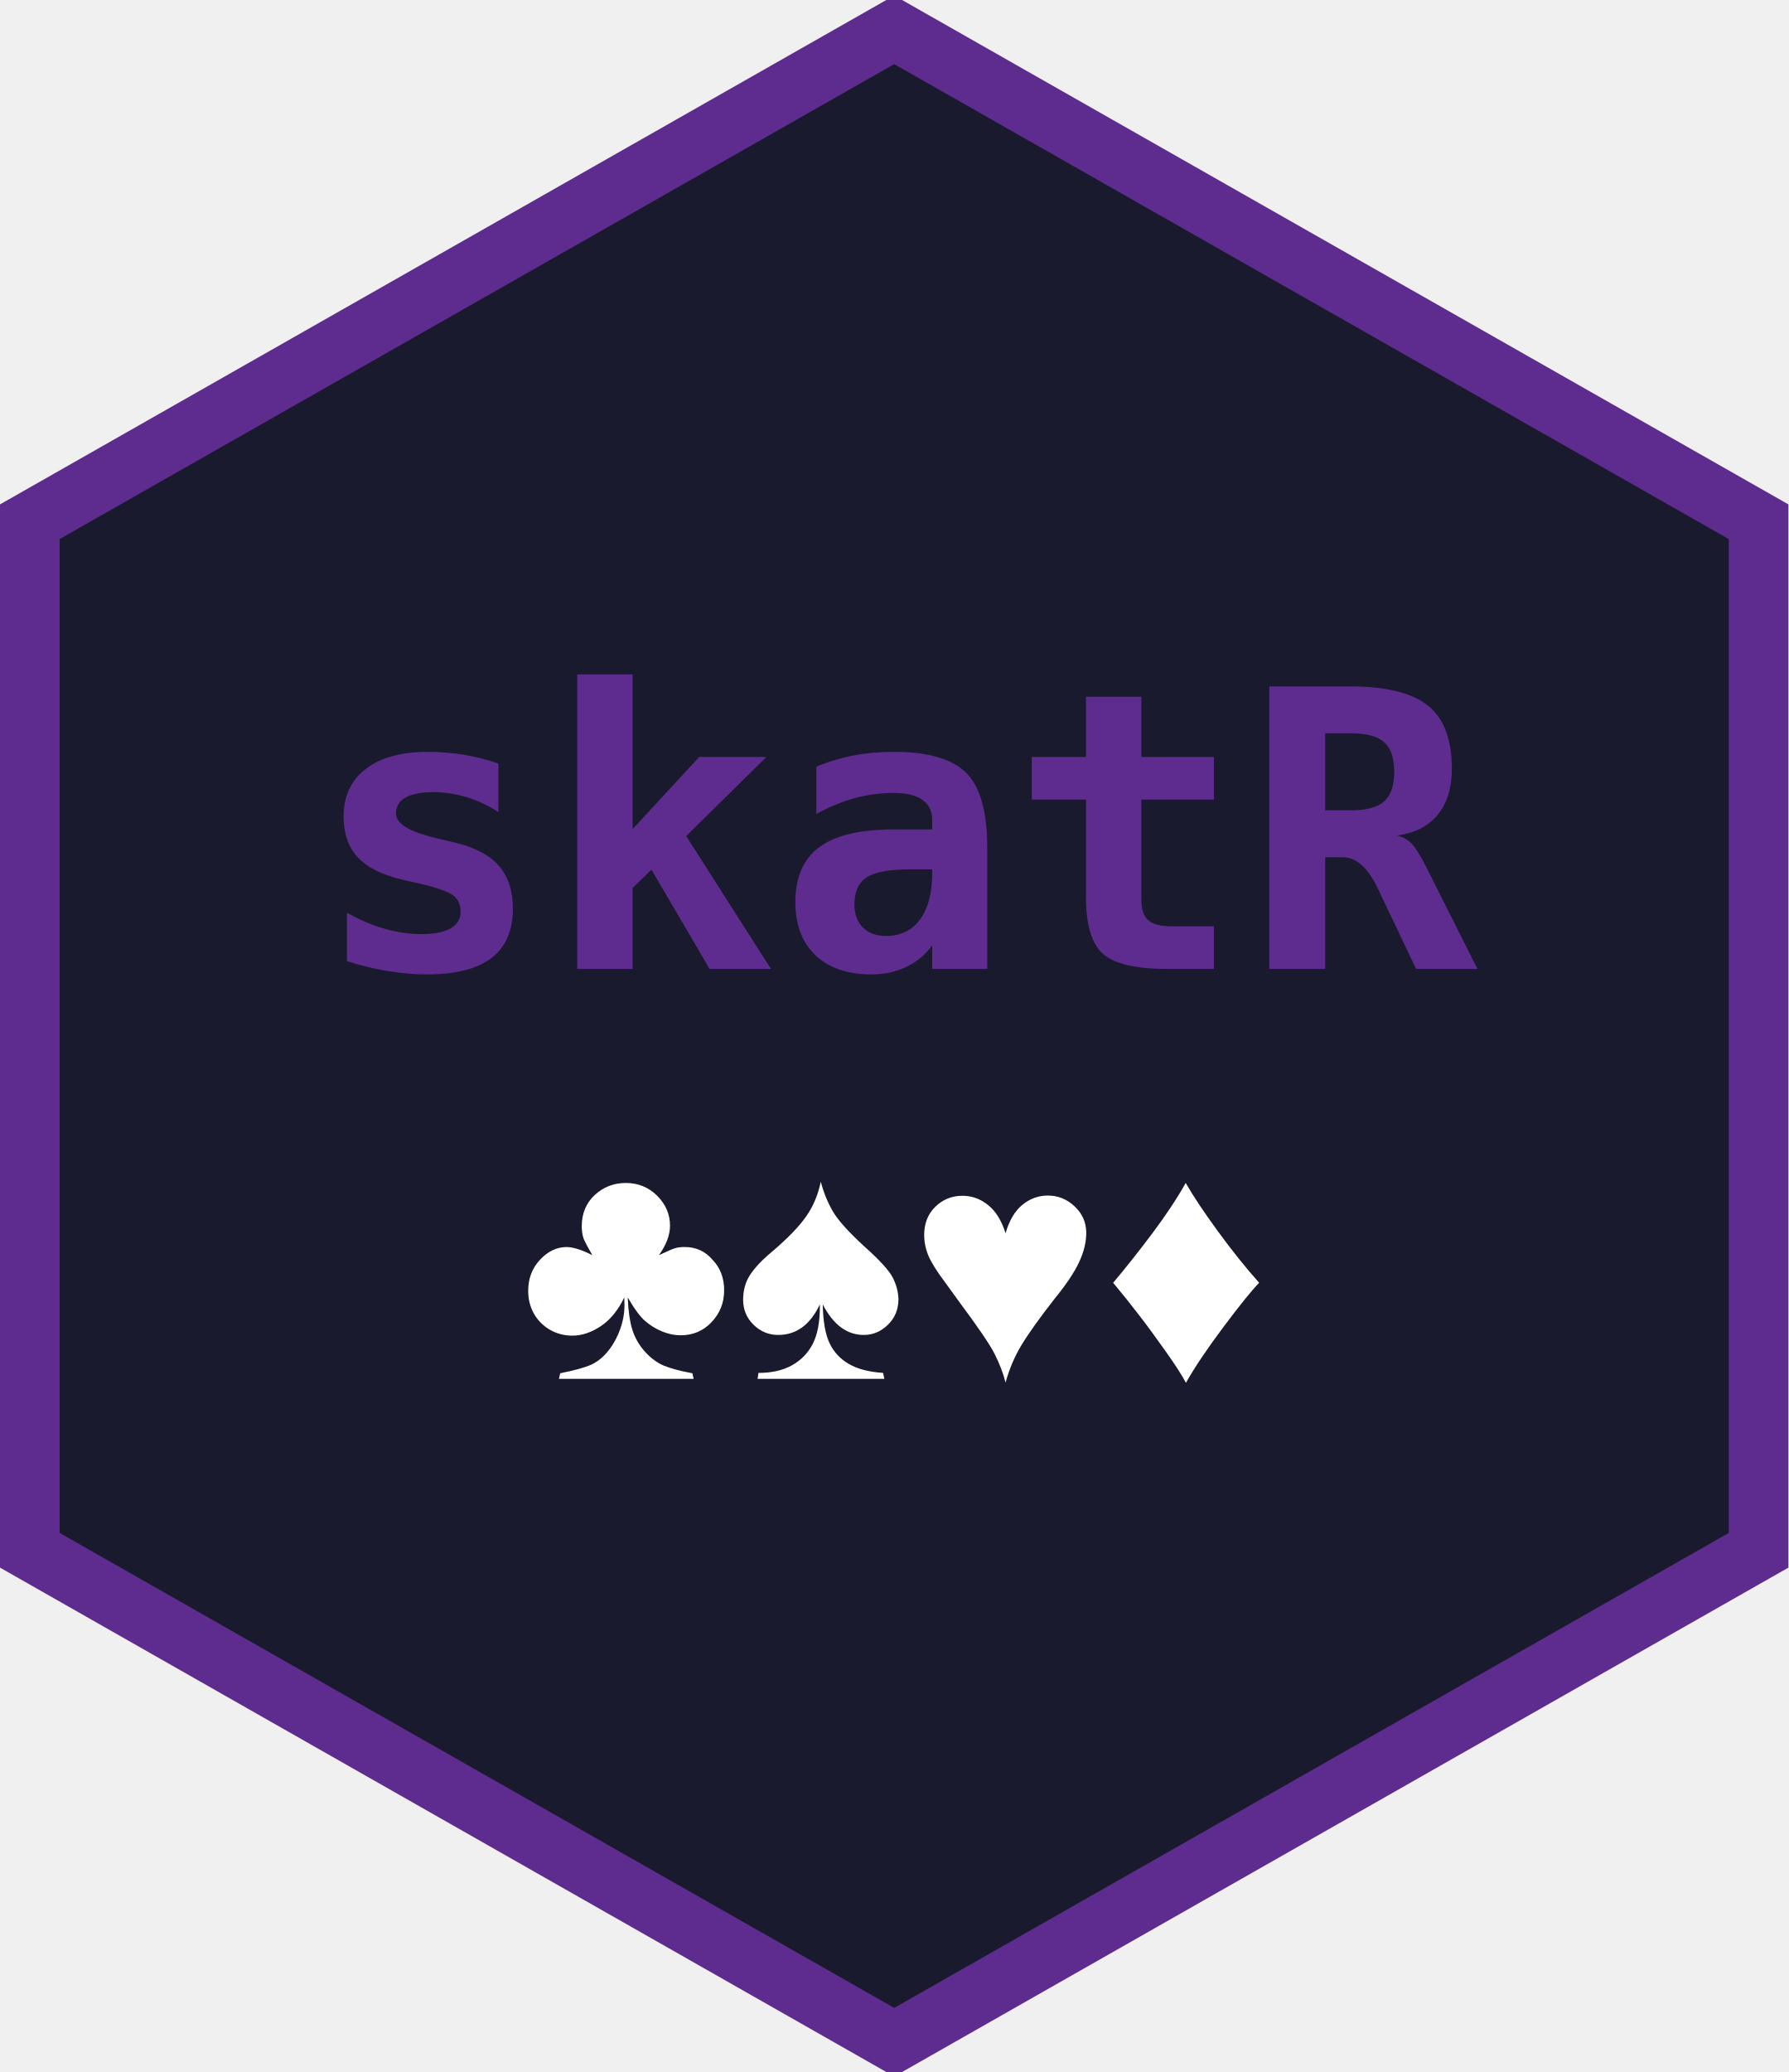
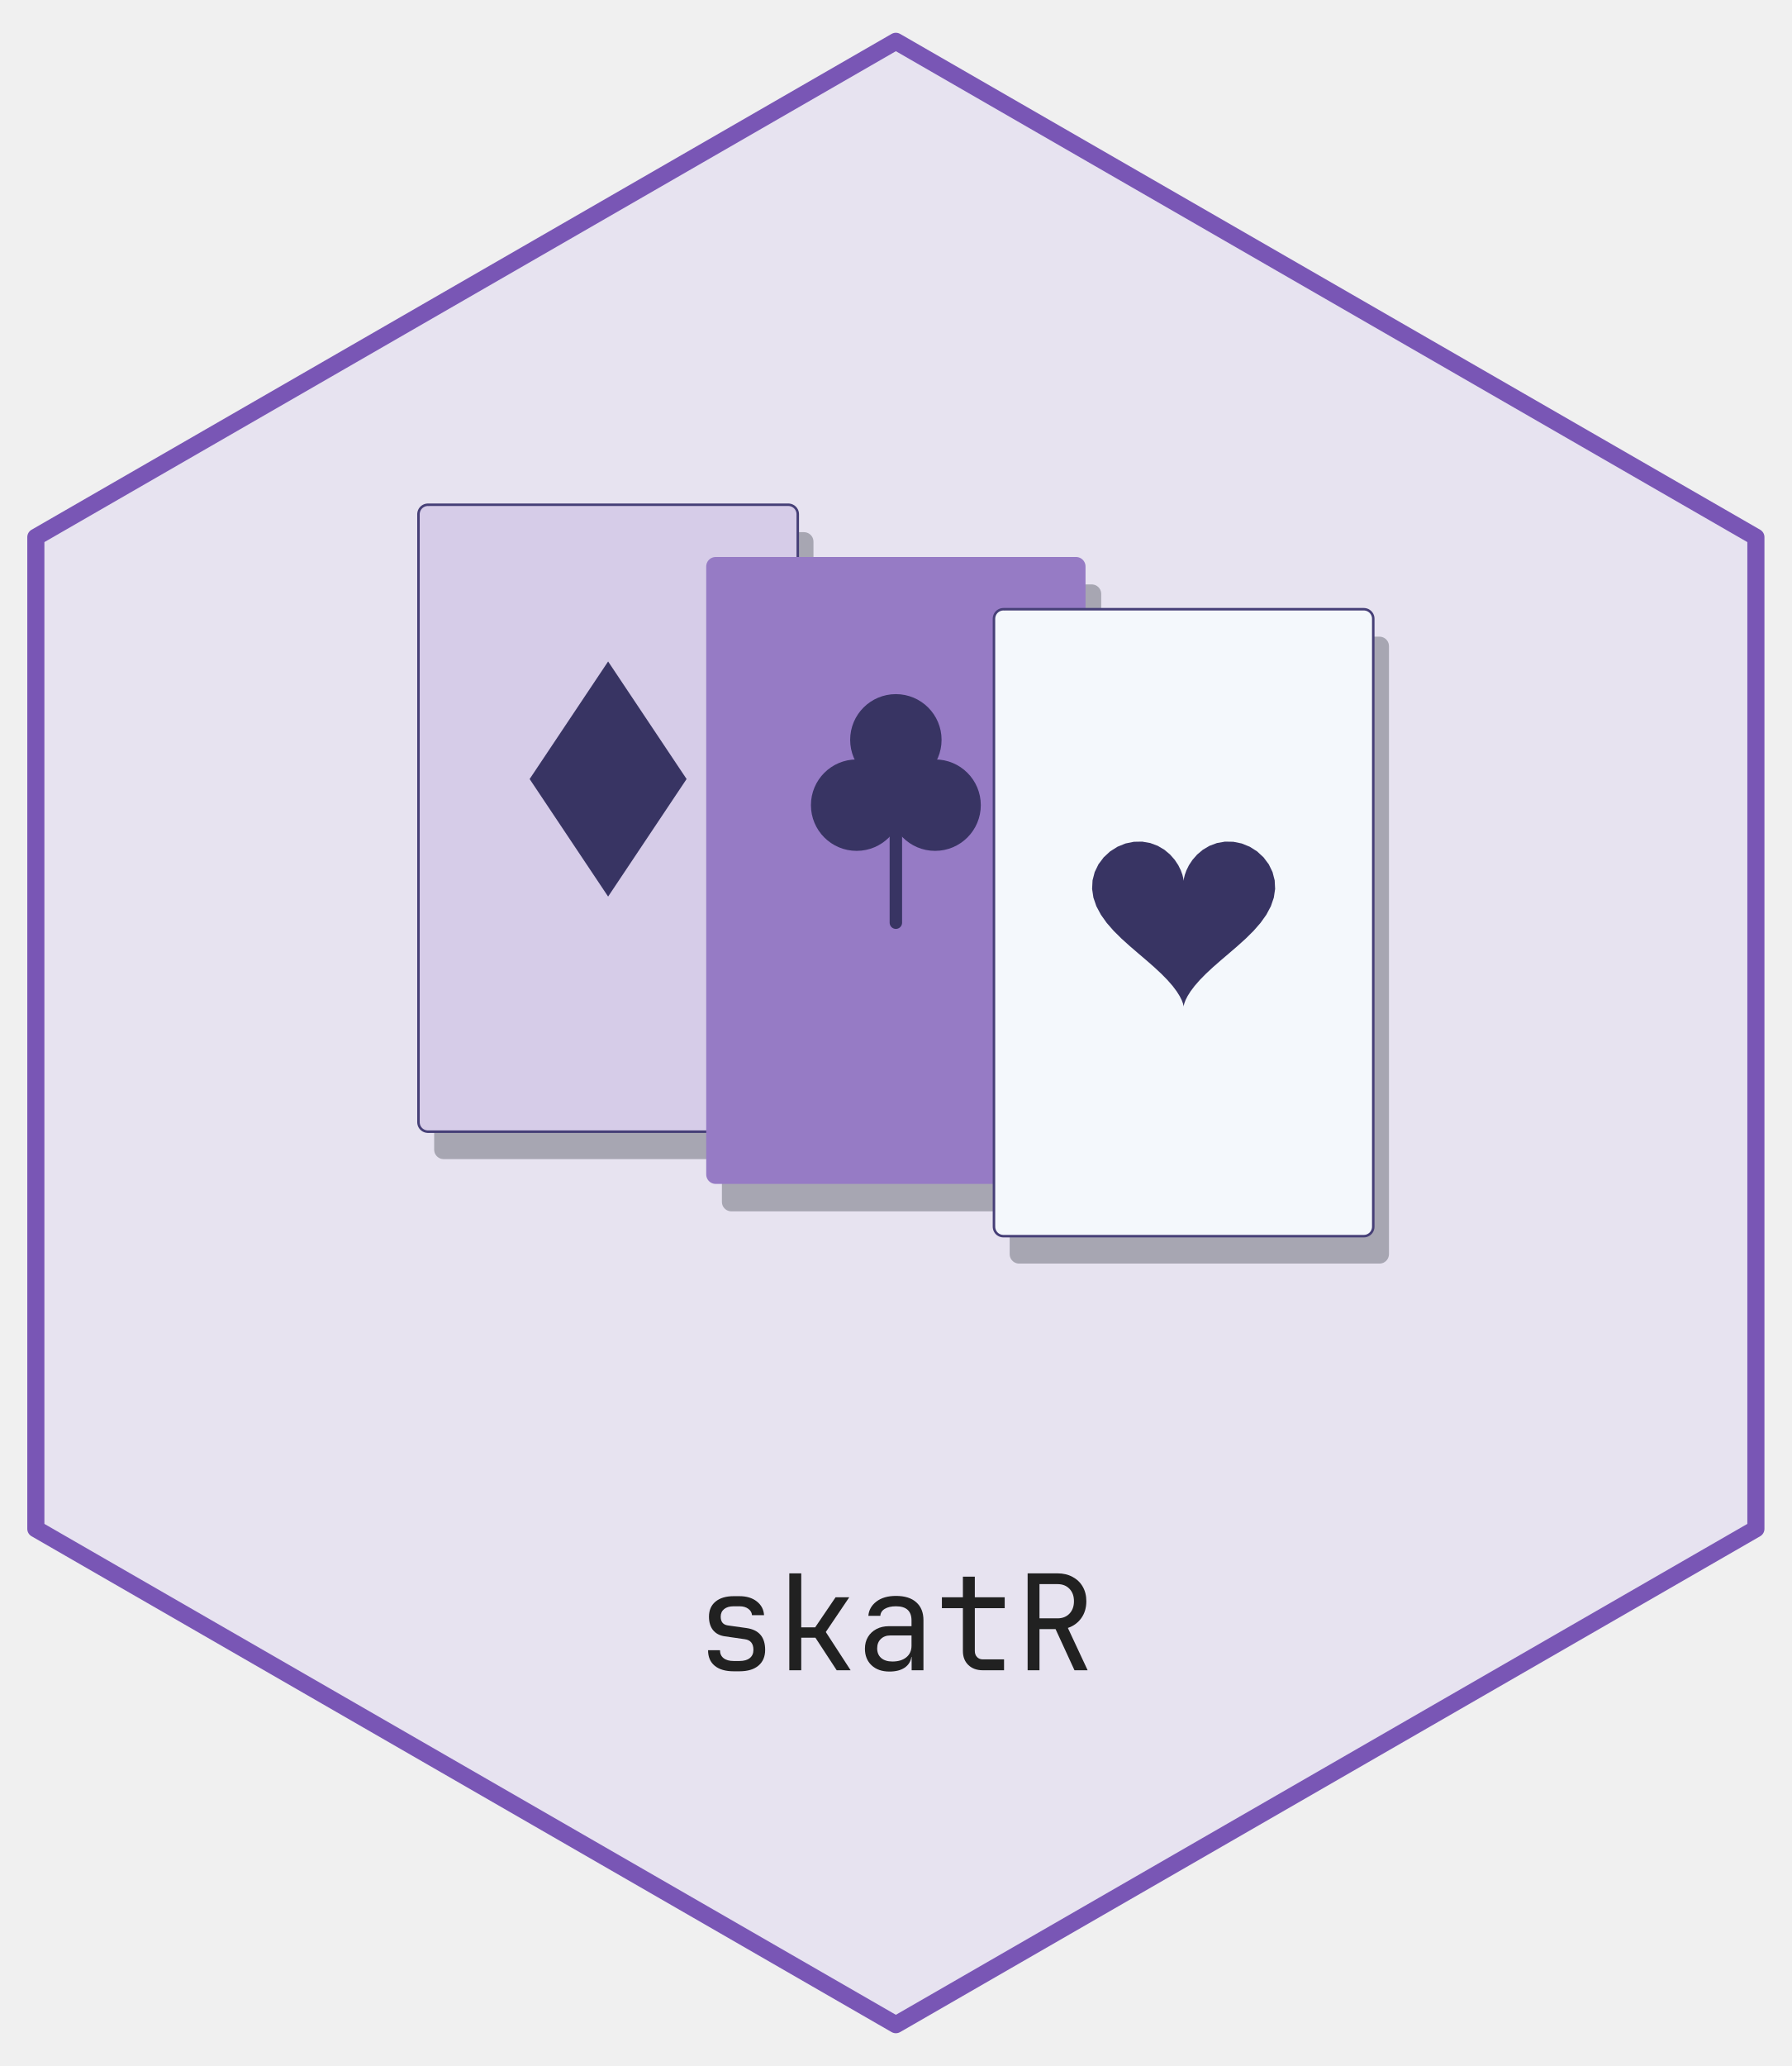
- <svg xmlns="http://www.w3.org/2000/svg" width="240" height="278" viewBox="0 0 240 278">
-   <polygon points="120,4 236,70 236,208 120,274 4,208 4,70" fill="#1a1a2e" stroke="#5E2C8E" stroke-width="8" />
-   <text x="120" y="130" font-family="JetBrains Mono, monospace" font-size="52" fill="#5E2C8E" text-anchor="middle" font-weight="bold">skatR</text>
-   <text x="120" y="185" font-size="44" text-anchor="middle" fill="#ffffff">♣♠♥♦</text>
+ <svg xmlns="http://www.w3.org/2000/svg" xmlns:xlink="http://www.w3.org/1999/xlink" width="432pt" height="498pt" viewBox="0 0 432 498">
+   <defs>
+     <g>
+       <g id="glyph-0-0">
+         <path d="M 8.891 0.25 C 6.93 0.25 5.41 -0.191 4.328 -1.078 C 3.254 -1.961 2.719 -3.211 2.719 -4.828 L 5.594 -4.828 C 5.594 -4.016 5.879 -3.379 6.453 -2.922 C 7.035 -2.461 7.848 -2.234 8.891 -2.234 L 10.297 -2.234 C 11.367 -2.234 12.195 -2.469 12.781 -2.938 C 13.363 -3.406 13.656 -4.066 13.656 -4.922 C 13.656 -6.441 12.961 -7.297 11.578 -7.484 L 6.719 -8.188 C 5.52 -8.363 4.586 -8.859 3.922 -9.672 C 3.266 -10.492 2.938 -11.578 2.938 -12.922 C 2.938 -14.461 3.461 -15.672 4.516 -16.547 C 5.578 -17.422 7.035 -17.859 8.891 -17.859 L 10.297 -17.859 C 12.004 -17.859 13.395 -17.438 14.469 -16.594 C 15.551 -15.75 16.133 -14.645 16.219 -13.281 L 13.312 -13.281 C 13.27 -13.895 12.973 -14.406 12.422 -14.812 C 11.879 -15.219 11.172 -15.422 10.297 -15.422 L 8.891 -15.422 C 7.91 -15.422 7.145 -15.195 6.594 -14.75 C 6.039 -14.301 5.766 -13.691 5.766 -12.922 C 5.766 -11.691 6.328 -10.988 7.453 -10.812 L 12 -10.172 C 14.988 -9.742 16.484 -7.992 16.484 -4.922 C 16.484 -3.285 15.941 -2.016 14.859 -1.109 C 13.785 -0.203 12.266 0.25 10.297 0.25 Z M 8.891 0.25 " />
+       </g>
+       <g id="glyph-0-1">
+         <path d="M 3.109 0 L 3.109 -23.359 L 5.984 -23.359 L 5.984 -10.344 L 9.344 -10.344 L 14.266 -17.594 L 17.562 -17.594 L 11.906 -9.219 L 17.891 0 L 14.531 0 L 9.406 -7.844 L 5.984 -7.844 L 5.984 0 Z M 3.109 0 " />
+       </g>
+       <g id="glyph-0-2">
+         <path d="M 8.062 0.312 C 6.25 0.312 4.805 -0.191 3.734 -1.203 C 2.672 -2.211 2.141 -3.539 2.141 -5.188 C 2.141 -6.27 2.383 -7.219 2.875 -8.031 C 3.363 -8.844 4.047 -9.477 4.922 -9.938 C 5.797 -10.395 6.801 -10.625 7.938 -10.625 L 13.375 -10.625 L 13.375 -12 C 13.375 -14.281 12.125 -15.422 9.625 -15.422 C 8.52 -15.422 7.625 -15.219 6.938 -14.812 C 6.258 -14.406 5.898 -13.844 5.859 -13.125 L 2.969 -13.125 C 3.082 -14.508 3.727 -15.656 4.906 -16.562 C 6.094 -17.469 7.664 -17.922 9.625 -17.922 C 11.758 -17.922 13.395 -17.406 14.531 -16.375 C 15.676 -15.352 16.25 -13.926 16.25 -12.094 L 16.25 0 L 13.406 0 L 13.406 -3.203 L 13.344 -3.203 C 13.176 -2.109 12.633 -1.25 11.719 -0.625 C 10.801 0 9.582 0.312 8.062 0.312 Z M 8.766 -2.109 C 10.172 -2.109 11.289 -2.445 12.125 -3.125 C 12.957 -3.812 13.375 -4.742 13.375 -5.922 L 13.375 -8.391 L 8.25 -8.391 C 7.312 -8.391 6.551 -8.102 5.969 -7.531 C 5.383 -6.969 5.094 -6.219 5.094 -5.281 C 5.094 -4.301 5.414 -3.523 6.062 -2.953 C 6.719 -2.391 7.617 -2.109 8.766 -2.109 Z M 8.766 -2.109 " />
+       </g>
+       <g id="glyph-0-3">
+         <path d="M 11.359 0 C 9.91 0 8.75 -0.422 7.875 -1.266 C 7 -2.109 6.562 -3.234 6.562 -4.641 L 6.562 -14.969 L 1.5 -14.969 L 1.5 -17.594 L 6.562 -17.594 L 6.562 -22.562 L 9.438 -22.562 L 9.438 -17.594 L 16.641 -17.594 L 16.641 -14.969 L 9.438 -14.969 L 9.438 -4.641 C 9.438 -4.047 9.613 -3.562 9.969 -3.188 C 10.32 -2.812 10.785 -2.625 11.359 -2.625 L 16.484 -2.625 L 16.484 0 Z M 11.359 0 " />
+       </g>
+       <g id="glyph-0-4">
+         <path d="M 2.969 0 L 2.969 -23.359 L 10.172 -23.359 C 11.555 -23.359 12.77 -23.07 13.812 -22.5 C 14.863 -21.938 15.676 -21.156 16.25 -20.156 C 16.832 -19.156 17.125 -17.984 17.125 -16.641 C 17.125 -15.055 16.719 -13.695 15.906 -12.562 C 15.094 -11.438 14.016 -10.648 12.672 -10.203 L 17.438 0 L 14.266 0 L 9.703 -9.922 L 5.828 -9.922 L 5.828 0 Z M 5.828 -12.516 L 10.172 -12.516 C 11.367 -12.516 12.328 -12.891 13.047 -13.641 C 13.773 -14.398 14.141 -15.398 14.141 -16.641 C 14.141 -17.898 13.773 -18.898 13.047 -19.641 C 12.328 -20.391 11.367 -20.766 10.172 -20.766 L 5.828 -20.766 Z M 5.828 -12.516 " />
+       </g>
+     </g>
+   </defs>
+   <path fill-rule="nonzero" fill="rgb(90.588%, 89.02%, 94.118%)" fill-opacity="1" stroke-width="4.125" stroke-linecap="round" stroke-linejoin="round" stroke="rgb(47.451%, 33.725%, 70.98%)" stroke-opacity="1" stroke-miterlimit="10" d="M 216 9.961 L 423.359 129.48 L 423.359 368.52 L 216 488.039 L 8.641 368.52 L 8.641 129.48 Z M 216 9.961 " />
+   <path fill-rule="nonzero" fill="rgb(1.176%, 3.922%, 7.059%)" fill-opacity="0.278" d="M 106.965 279.398 L 193.848 279.398 L 193.754 279.395 L 194.121 279.379 L 194.48 279.305 L 194.824 279.176 L 195.145 278.992 L 195.43 278.758 L 195.672 278.484 L 195.871 278.172 L 196.016 277.836 L 196.102 277.477 L 196.133 277.109 L 196.133 130.562 L 196.102 130.195 L 196.016 129.84 L 195.871 129.5 L 195.672 129.188 L 195.43 128.914 L 195.145 128.68 L 194.824 128.496 L 194.48 128.367 L 194.121 128.293 L 193.848 128.277 L 106.965 128.277 L 107.238 128.293 L 106.871 128.277 L 106.508 128.324 L 106.152 128.426 L 105.82 128.582 L 105.52 128.793 L 105.254 129.047 L 105.031 129.34 L 104.859 129.668 L 104.746 130.016 L 104.684 130.379 L 104.68 130.562 L 104.68 277.109 L 104.684 276.926 L 104.684 277.293 L 104.746 277.656 L 104.859 278.008 L 105.031 278.332 L 105.254 278.625 L 105.52 278.883 L 105.82 279.09 L 106.152 279.25 L 106.508 279.352 L 106.871 279.395 Z M 106.965 279.398 " />
+   <path fill-rule="nonzero" fill="rgb(83.922%, 80%, 90.98%)" fill-opacity="1" stroke-width="0.6" stroke-linecap="round" stroke-linejoin="round" stroke="rgb(27.451%, 24.706%, 46.667%)" stroke-opacity="1" stroke-miterlimit="10" d="M 103.18 272.785 L 190.062 272.785 L 189.969 272.785 L 190.336 272.77 L 190.699 272.695 L 191.043 272.566 L 191.359 272.379 L 191.645 272.148 L 191.891 271.871 L 192.086 271.562 L 192.23 271.223 L 192.32 270.867 L 192.348 270.5 L 192.348 123.949 L 192.32 123.586 L 192.23 123.227 L 192.086 122.887 L 191.891 122.578 L 191.645 122.301 L 191.359 122.07 L 191.043 121.887 L 190.699 121.754 L 190.336 121.68 L 190.062 121.664 L 103.18 121.664 L 103.457 121.68 L 103.09 121.668 L 102.723 121.711 L 102.371 121.812 L 102.035 121.973 L 101.734 122.18 L 101.469 122.434 L 101.246 122.73 L 101.078 123.055 L 100.961 123.402 L 100.902 123.766 L 100.895 123.949 L 100.895 270.5 L 100.902 270.316 L 100.902 270.684 L 100.961 271.047 L 101.078 271.395 L 101.246 271.723 L 101.469 272.016 L 101.734 272.27 L 102.035 272.48 L 102.371 272.637 L 102.723 272.738 L 103.09 272.785 Z M 103.18 272.785 " />
+   <path fill-rule="nonzero" fill="rgb(1.176%, 3.922%, 7.059%)" fill-opacity="0.278" d="M 176.344 291.992 L 263.227 291.992 L 263.133 291.988 L 263.5 291.973 L 263.859 291.898 L 264.207 291.77 L 264.523 291.586 L 264.809 291.352 L 265.055 291.078 L 265.25 290.766 L 265.395 290.43 L 265.48 290.07 L 265.512 289.703 L 265.512 143.156 L 265.48 142.789 L 265.395 142.434 L 265.25 142.094 L 265.055 141.781 L 264.809 141.508 L 264.523 141.273 L 264.207 141.09 L 263.859 140.961 L 263.5 140.887 L 263.227 140.871 L 176.344 140.871 L 176.617 140.887 L 176.25 140.871 L 175.887 140.914 L 175.531 141.02 L 175.199 141.176 L 174.898 141.387 L 174.633 141.641 L 174.41 141.934 L 174.238 142.258 L 174.125 142.609 L 174.066 142.973 L 174.059 143.156 L 174.059 289.703 L 174.066 289.52 L 174.066 289.887 L 174.125 290.25 L 174.238 290.602 L 174.41 290.926 L 174.633 291.219 L 174.898 291.477 L 175.199 291.684 L 175.531 291.84 L 175.887 291.945 L 176.25 291.988 Z M 176.344 291.992 " />
+   <path fill-rule="nonzero" fill="rgb(58.824%, 48.235%, 77.255%)" fill-opacity="1" d="M 172.559 285.379 L 259.441 285.379 L 259.348 285.375 L 259.715 285.363 L 260.078 285.289 L 260.422 285.156 L 260.738 284.973 L 261.023 284.742 L 261.27 284.465 L 261.465 284.156 L 261.609 283.816 L 261.699 283.461 L 261.727 283.094 L 261.727 136.543 L 261.699 136.176 L 261.609 135.82 L 261.465 135.48 L 261.27 135.172 L 261.023 134.895 L 260.738 134.664 L 260.422 134.48 L 260.078 134.348 L 259.715 134.273 L 259.441 134.258 L 172.559 134.258 L 172.836 134.273 L 172.469 134.262 L 172.102 134.305 L 171.75 134.406 L 171.414 134.562 L 171.113 134.773 L 170.848 135.027 L 170.625 135.324 L 170.457 135.648 L 170.34 135.996 L 170.281 136.359 L 170.273 136.543 L 170.273 283.094 L 170.281 282.91 L 170.281 283.277 L 170.34 283.641 L 170.457 283.988 L 170.625 284.312 L 170.848 284.609 L 171.113 284.863 L 171.414 285.074 L 171.75 285.23 L 172.102 285.332 L 172.469 285.375 Z M 172.559 285.379 " />
+   <path fill-rule="nonzero" fill="rgb(1.176%, 3.922%, 7.059%)" fill-opacity="0.278" d="M 245.723 304.582 L 332.605 304.582 L 332.512 304.582 L 332.879 304.566 L 333.242 304.492 L 333.586 304.363 L 333.902 304.18 L 334.188 303.945 L 334.434 303.672 L 334.629 303.359 L 334.773 303.02 L 334.859 302.664 L 334.891 302.297 L 334.891 155.75 L 334.859 155.383 L 334.773 155.023 L 334.629 154.688 L 334.434 154.375 L 334.188 154.102 L 333.902 153.867 L 333.586 153.684 L 333.242 153.555 L 332.879 153.48 L 332.605 153.465 L 245.723 153.465 L 246 153.48 L 245.629 153.465 L 245.266 153.508 L 244.91 153.613 L 244.578 153.77 L 244.277 153.977 L 244.012 154.234 L 243.789 154.527 L 243.621 154.852 L 243.504 155.203 L 243.445 155.566 L 243.438 155.75 L 243.438 302.297 L 243.445 302.113 L 243.445 302.48 L 243.504 302.844 L 243.621 303.195 L 243.789 303.52 L 244.012 303.812 L 244.277 304.066 L 244.578 304.277 L 244.91 304.434 L 245.266 304.539 L 245.629 304.582 Z M 245.723 304.582 " />
+   <path fill-rule="nonzero" fill="rgb(95.686%, 97.255%, 98.824%)" fill-opacity="1" stroke-width="0.6" stroke-linecap="round" stroke-linejoin="round" stroke="rgb(27.451%, 24.706%, 46.667%)" stroke-opacity="1" stroke-miterlimit="10" d="M 241.938 297.973 L 328.82 297.973 L 328.727 297.969 L 329.094 297.957 L 329.457 297.883 L 329.801 297.75 L 330.117 297.566 L 330.402 297.336 L 330.648 297.059 L 330.844 296.75 L 330.988 296.41 L 331.078 296.051 L 331.105 295.688 L 331.105 149.137 L 331.078 148.77 L 330.988 148.414 L 330.844 148.074 L 330.648 147.766 L 330.402 147.488 L 330.117 147.258 L 329.801 147.07 L 329.457 146.941 L 329.094 146.867 L 328.82 146.852 L 241.938 146.852 L 242.215 146.867 L 241.848 146.852 L 241.48 146.898 L 241.129 147 L 240.797 147.156 L 240.492 147.367 L 240.227 147.621 L 240.008 147.914 L 239.836 148.242 L 239.719 148.59 L 239.66 148.953 L 239.652 149.137 L 239.652 295.688 L 239.66 295.5 L 239.66 295.871 L 239.719 296.234 L 239.836 296.582 L 240.008 296.906 L 240.227 297.203 L 240.492 297.457 L 240.797 297.664 L 241.129 297.824 L 241.48 297.926 L 241.848 297.969 Z M 241.938 297.973 " />
+   <path fill-rule="nonzero" fill="rgb(21.961%, 20.392%, 38.824%)" fill-opacity="1" d="M 146.621 159.445 L 165.543 187.781 L 146.621 216.113 L 127.699 187.781 Z M 146.621 159.445 " />
+   <path fill-rule="nonzero" fill="rgb(21.961%, 20.392%, 38.824%)" fill-opacity="1" d="M 217.559 194.078 C 217.559 200.164 212.625 205.098 206.539 205.098 C 200.453 205.098 195.52 200.164 195.52 194.078 C 195.52 187.992 200.453 183.059 206.539 183.059 C 212.625 183.059 217.559 187.992 217.559 194.078 " />
+   <path fill-rule="nonzero" fill="rgb(21.961%, 20.392%, 38.824%)" fill-opacity="1" d="M 236.48 194.078 C 236.48 200.164 231.547 205.098 225.461 205.098 C 219.375 205.098 214.441 200.164 214.441 194.078 C 214.441 187.992 219.375 183.059 225.461 183.059 C 231.547 183.059 236.48 187.992 236.48 194.078 " />
+   <path fill-rule="nonzero" fill="rgb(21.961%, 20.392%, 38.824%)" fill-opacity="1" d="M 227.02 178.336 C 227.02 184.422 222.086 189.355 216 189.355 C 209.914 189.355 204.98 184.422 204.98 178.336 C 204.98 172.25 209.914 167.316 216 167.316 C 222.086 167.316 227.02 172.25 227.02 178.336 " />
+   <path fill="none" stroke-width="3" stroke-linecap="round" stroke-linejoin="round" stroke="rgb(21.961%, 20.392%, 38.824%)" stroke-opacity="1" stroke-miterlimit="10" d="M 216 194.078 L 216 222.41 " />
+   <path fill-rule="nonzero" fill="rgb(21.961%, 20.392%, 38.824%)" fill-opacity="1" d="M 285.379 212.375 L 285.391 212.199 L 285.469 211.68 L 285.672 210.855 L 286.055 209.793 L 286.66 208.562 L 287.52 207.266 L 288.637 205.988 L 290.012 204.832 L 291.617 203.883 L 293.418 203.211 L 295.359 202.871 L 297.371 202.906 L 299.387 203.316 L 301.324 204.102 L 303.105 205.23 L 304.656 206.664 L 305.914 208.344 L 306.82 210.211 L 307.336 212.207 L 307.441 214.273 L 307.129 216.367 L 306.414 218.449 L 305.328 220.488 L 303.914 222.469 L 302.238 224.383 L 300.371 226.234 L 298.383 228.027 L 296.359 229.77 L 294.375 231.461 L 292.496 233.105 L 290.785 234.695 L 289.293 236.211 L 288.043 237.641 L 287.059 238.949 L 286.328 240.109 L 285.836 241.086 L 285.551 241.852 L 285.418 242.379 L 285.379 242.645 L 285.344 242.379 L 285.211 241.852 L 284.922 241.086 L 284.43 240.109 L 283.699 238.949 L 282.715 237.641 L 281.465 236.211 L 279.973 234.695 L 278.262 233.105 L 276.383 231.461 L 274.398 229.77 L 272.375 228.027 L 270.387 226.234 L 268.52 224.383 L 266.844 222.469 L 265.434 220.488 L 264.344 218.449 L 263.629 216.367 L 263.316 214.273 L 263.422 212.207 L 263.938 210.211 L 264.844 208.344 L 266.102 206.664 L 267.652 205.23 L 269.434 204.102 L 271.371 203.316 L 273.387 202.906 L 275.402 202.871 L 277.34 203.211 L 279.141 203.883 L 280.746 204.832 L 282.121 205.988 L 283.242 207.266 L 284.098 208.562 L 284.703 209.793 L 285.086 210.855 L 285.293 211.68 L 285.367 212.199 Z M 285.379 212.375 " />
+   <g fill="rgb(12.941%, 12.941%, 12.941%)" fill-opacity="1">
+     <use xlink:href="#glyph-0-0" x="168" y="402.609" />
+     <use xlink:href="#glyph-0-1" x="187.2" y="402.609" />
+     <use xlink:href="#glyph-0-2" x="206.4" y="402.609" />
+     <use xlink:href="#glyph-0-3" x="225.6" y="402.609" />
+     <use xlink:href="#glyph-0-4" x="244.8" y="402.609" />
+   </g>
</svg>
